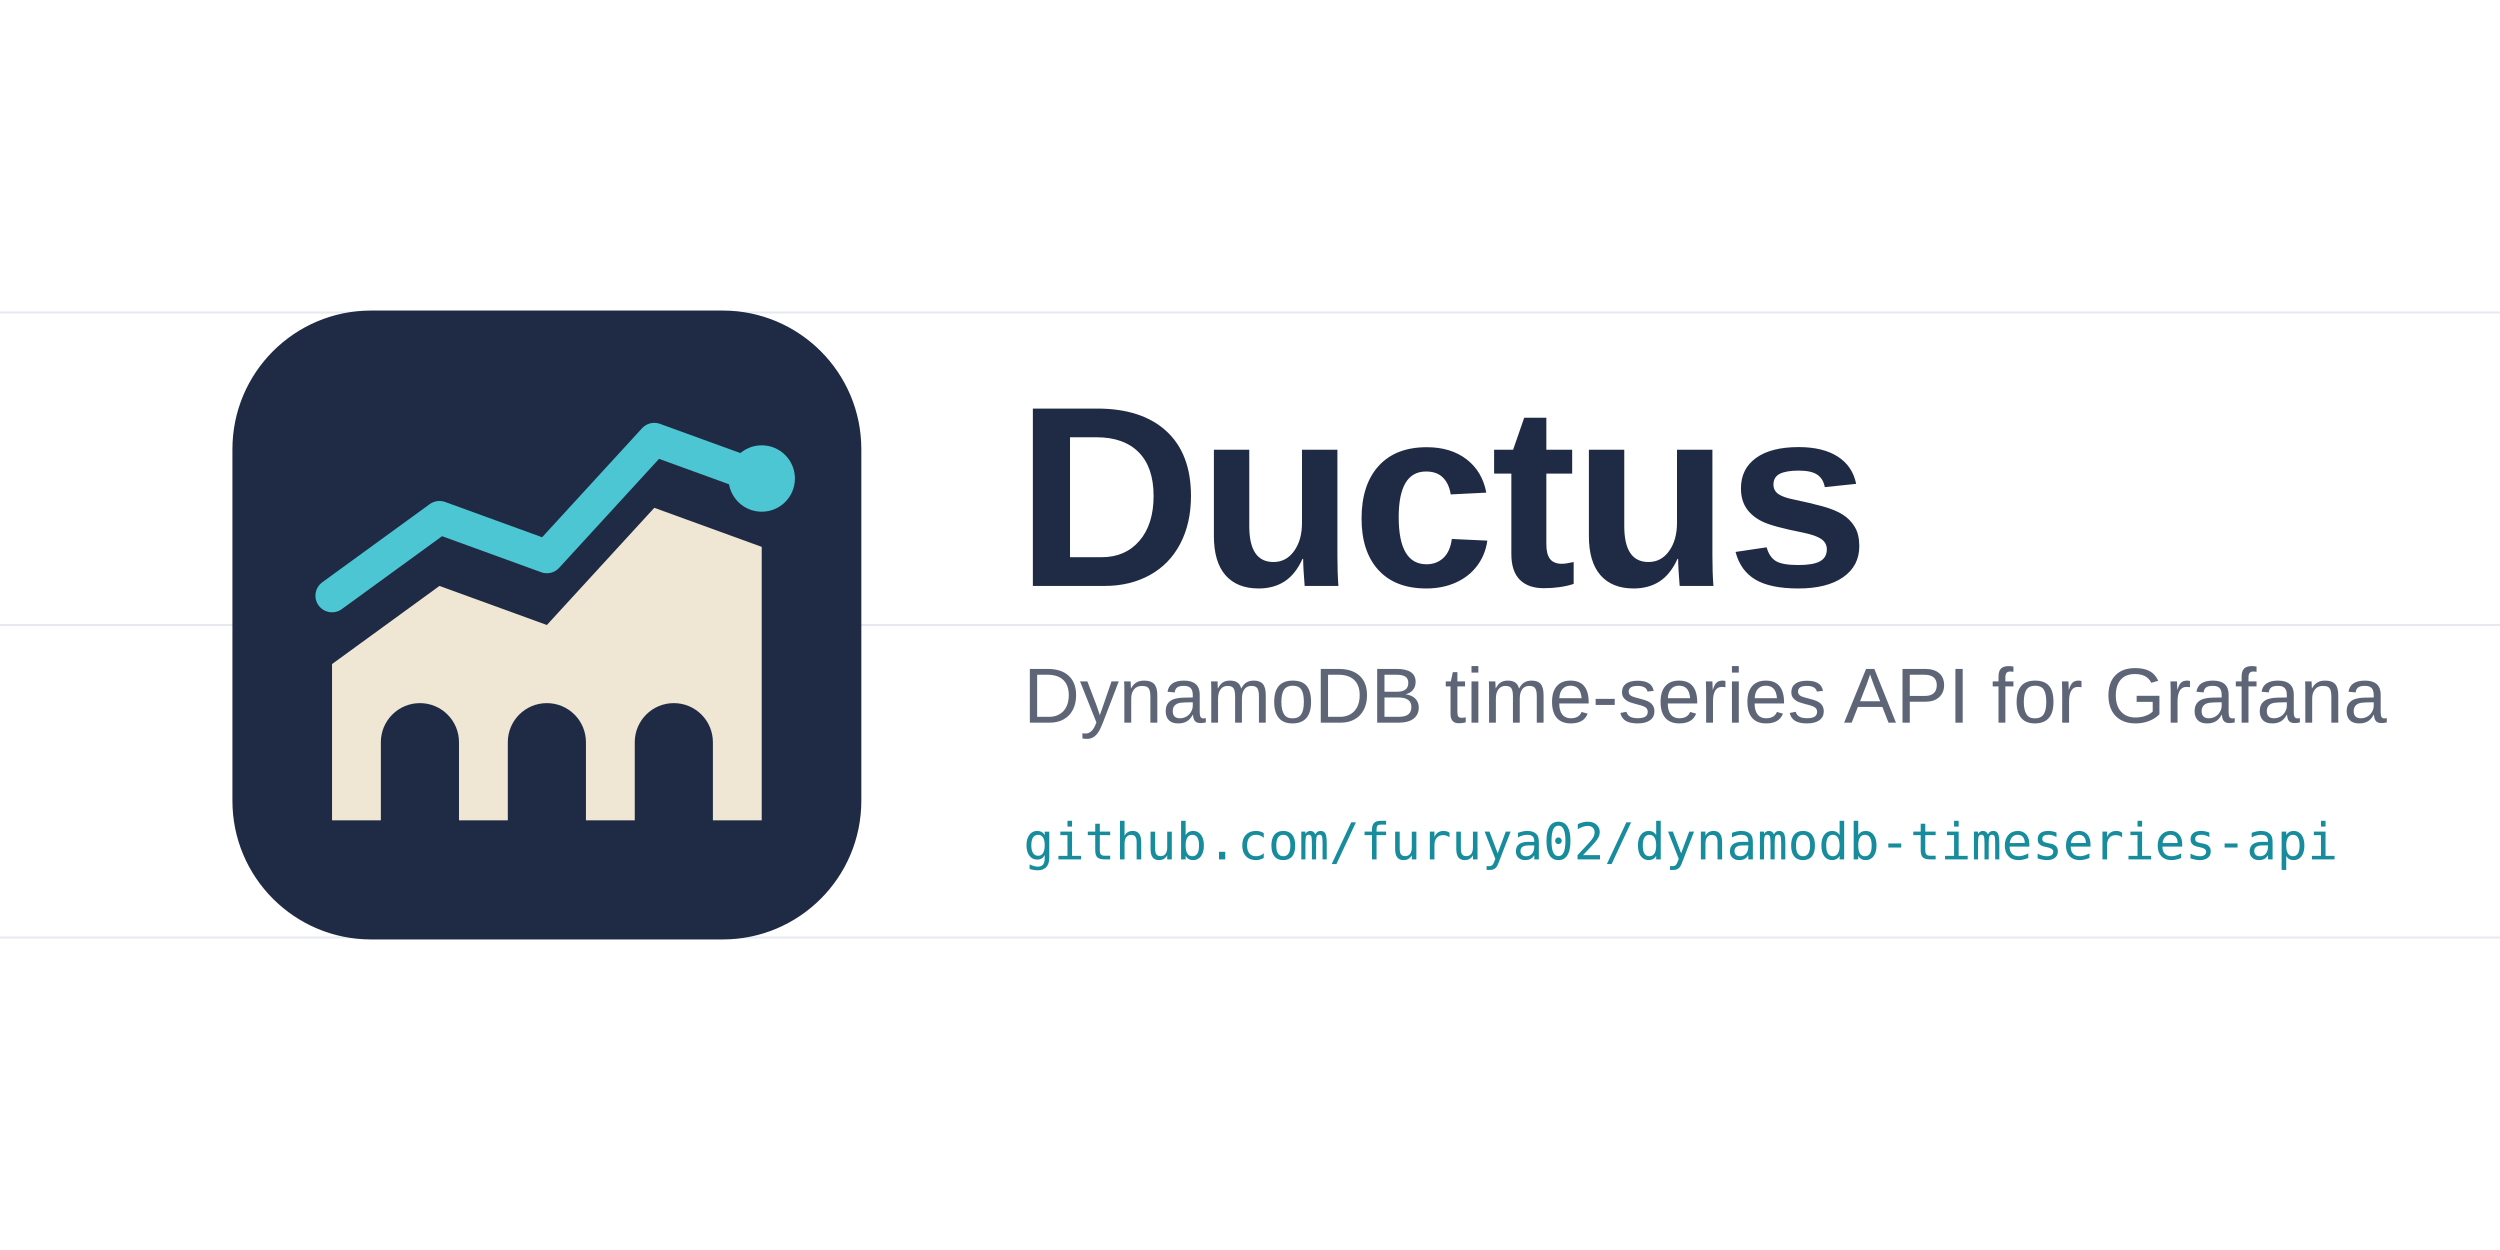
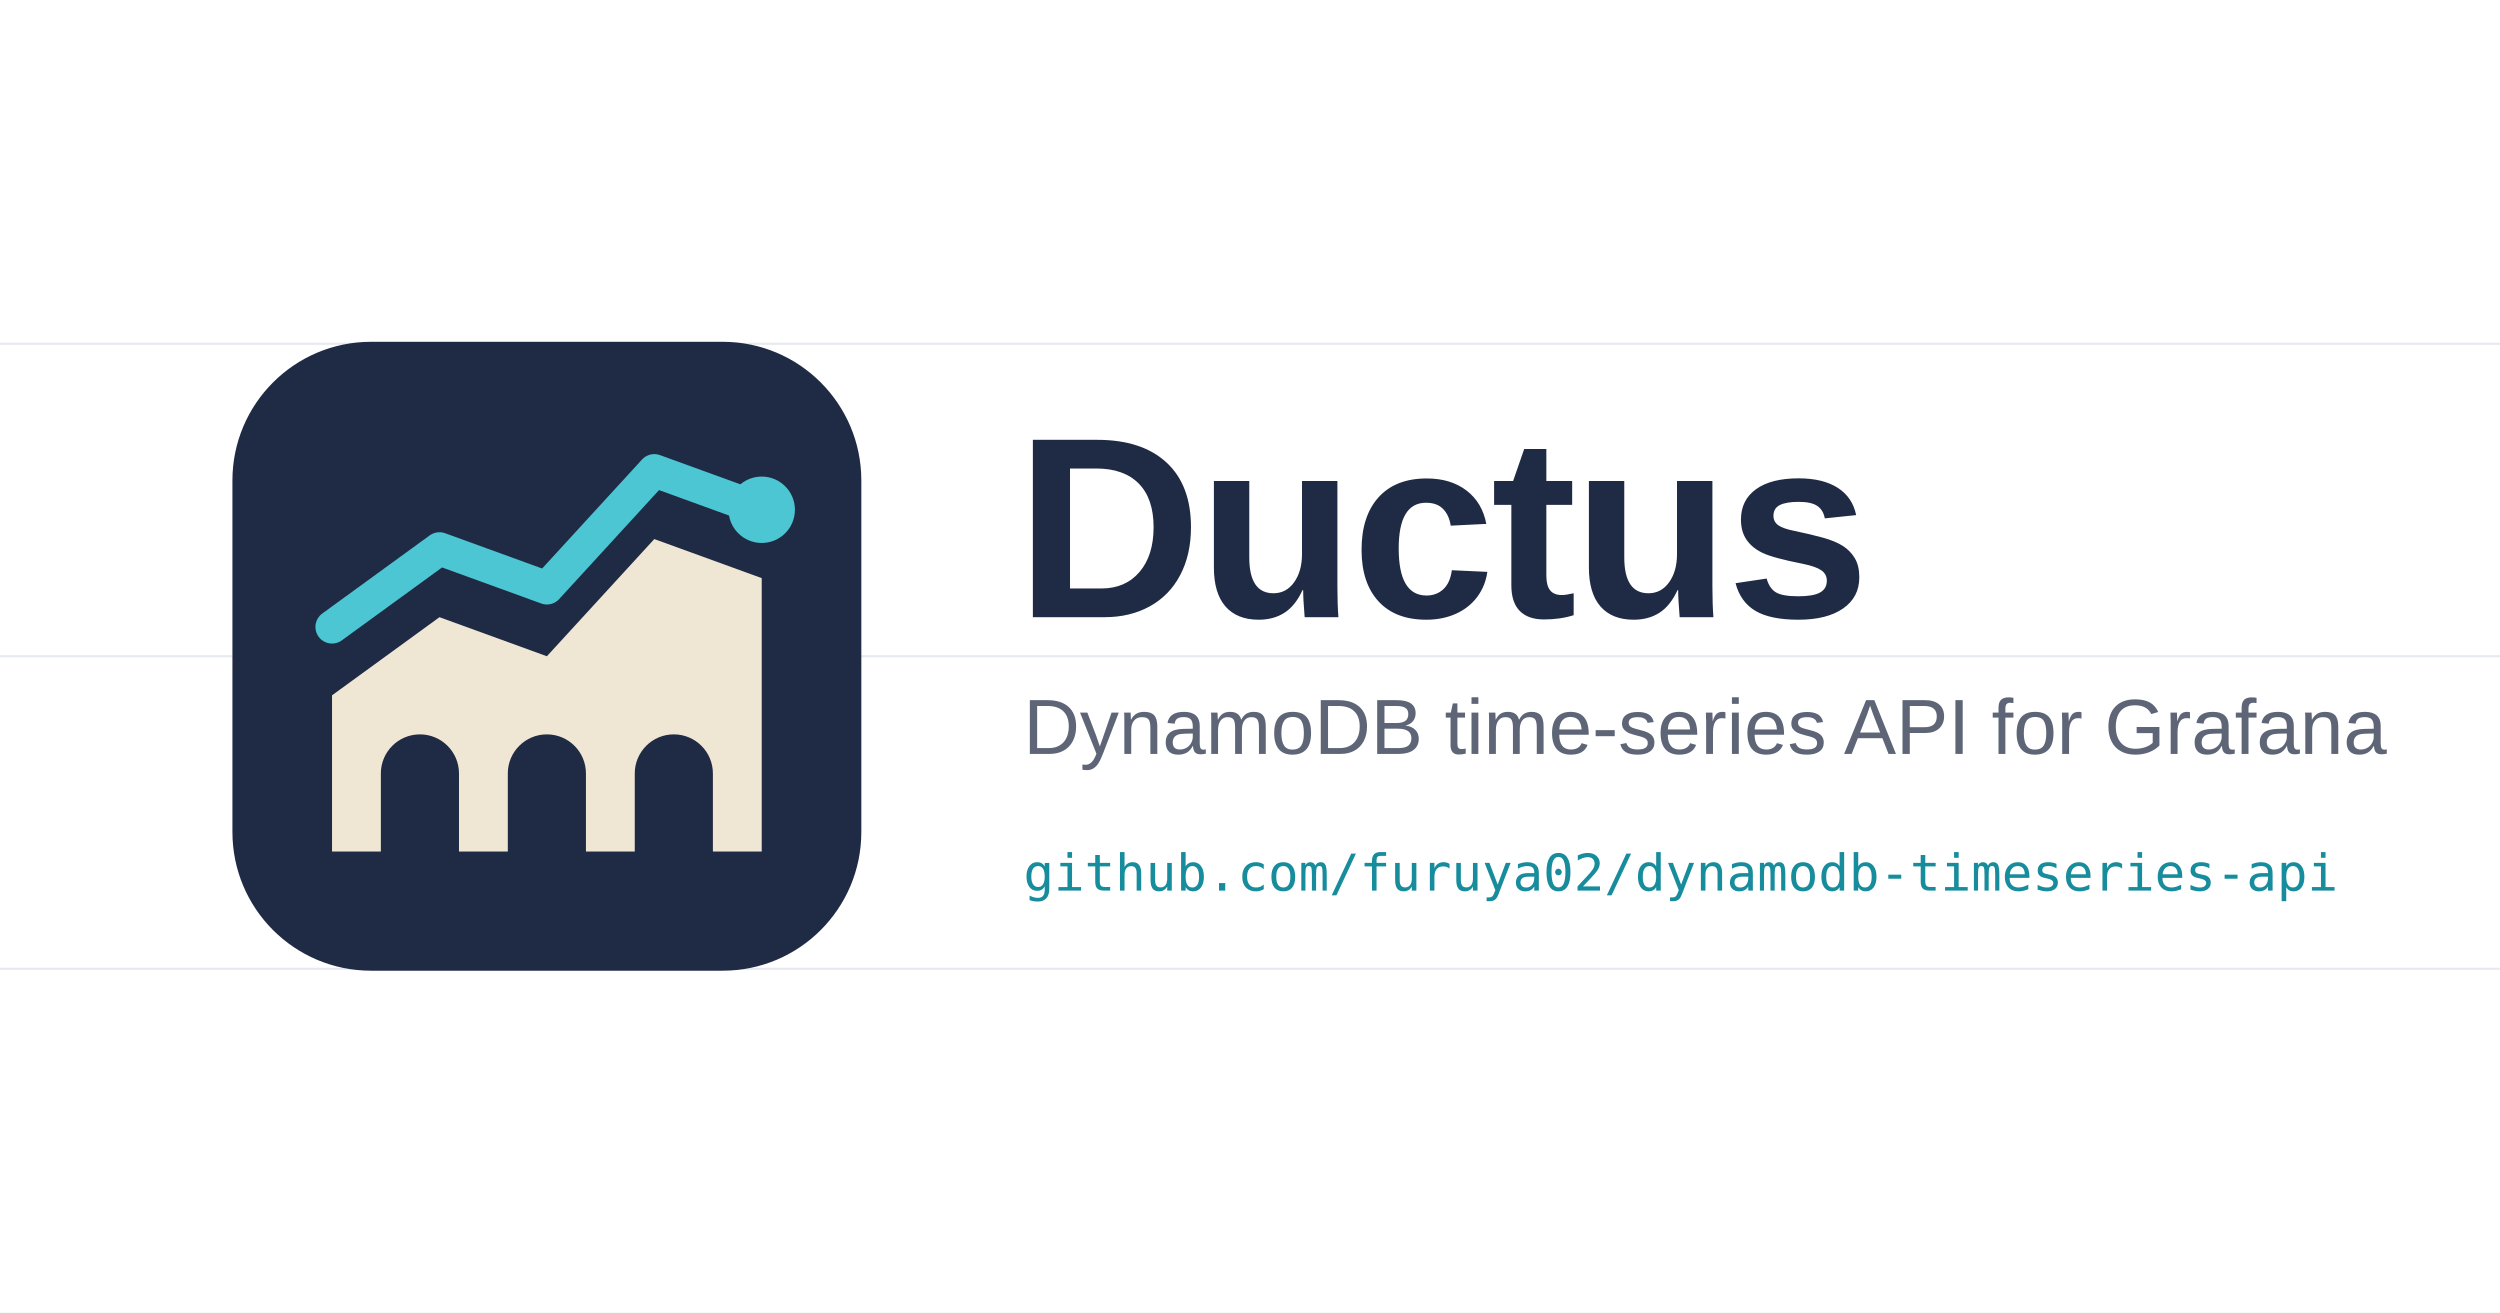
- <svg xmlns="http://www.w3.org/2000/svg" viewBox="0 0 1280 640" width="1280" height="640" role="img" aria-label="Ductus — DynamoDB time-series API for Grafana">
-   <rect width="1280" height="640" fill="#FFFFFF" />
+ <svg xmlns="http://www.w3.org/2000/svg" viewBox="0 0 1200 630" width="1200" height="630" role="img" aria-label="Ductus — DynamoDB time-series API for Grafana">
+   <rect width="1200" height="630" fill="#FFFFFF" />
  <g stroke="#E6E9EF" stroke-width="1">
-     <path d="M0 160H1280M0 320H1280M0 480H1280" />
+     <path d="M0 165H1200M0 315H1200M0 465H1200" />
  </g>
-   <g transform="translate(120 160) scale(5)">
-     <rect width="64" height="64" rx="14" fill="#1F2A44" stroke="#1F2A44" stroke-width="0.4" />
-     <path d="M10 36L21 28L32 32L43 20L54 24V52H49V44A4 4 0 0 0 41 44V52H36V44A4 4 0 0 0 28 44V52H23V44A4 4 0 0 0 15 44V52H10Z" fill="#EFE6D4" />
-     <polyline points="10,29 21,21 32,25 43,13 54,17" fill="none" stroke="#4CC6D3" stroke-width="3.4" stroke-linecap="round" stroke-linejoin="round" />
-     <circle cx="54" cy="17" r="3.4" fill="#4CC6D3" />
+   <g transform="translate(0 15) scale(0.9375)">
+     <g transform="translate(120 160) scale(5)">
+       <rect width="64" height="64" rx="14" fill="#1F2A44" stroke="#1F2A44" stroke-width="0.4" />
+       <path d="M10 36L21 28L32 32L43 20L54 24V52H49V44A4 4 0 0 0 41 44V52H36V44A4 4 0 0 0 28 44V52H23V44A4 4 0 0 0 15 44V52H10Z" fill="#EFE6D4" />
+       <polyline points="10,29 21,21 32,25 43,13 54,17" fill="none" stroke="#4CC6D3" stroke-width="3.4" stroke-linecap="round" stroke-linejoin="round" />
+       <circle cx="54" cy="17" r="3.4" fill="#4CC6D3" />
+     </g>
+     <text x="520" y="300" font-family="Avenir Next, Helvetica Neue, Arial, sans-serif" font-weight="700" font-size="132" fill="#1F2A44" letter-spacing="-2">Ductus</text>
+     <text x="524" y="370" font-family="Avenir Next, Helvetica Neue, Arial, sans-serif" font-weight="500" font-size="40" fill="#5D6577">DynamoDB time-series API for Grafana</text>
+     <text x="524" y="440" font-family="Menlo, monospace" font-size="26" fill="#178C9C">github.com/furuya02/dynamodb-timeseries-api</text>
  </g>
-   <text x="520" y="300" font-family="Avenir Next, Helvetica Neue, Arial, sans-serif" font-weight="700" font-size="132" fill="#1F2A44" letter-spacing="-2">Ductus</text>
-   <text x="524" y="370" font-family="Avenir Next, Helvetica Neue, Arial, sans-serif" font-weight="500" font-size="40" fill="#5D6577">DynamoDB time-series API for Grafana</text>
-   <text x="524" y="440" font-family="Menlo, monospace" font-size="26" fill="#178C9C">github.com/furuya02/dynamodb-timeseries-api</text>
</svg>
